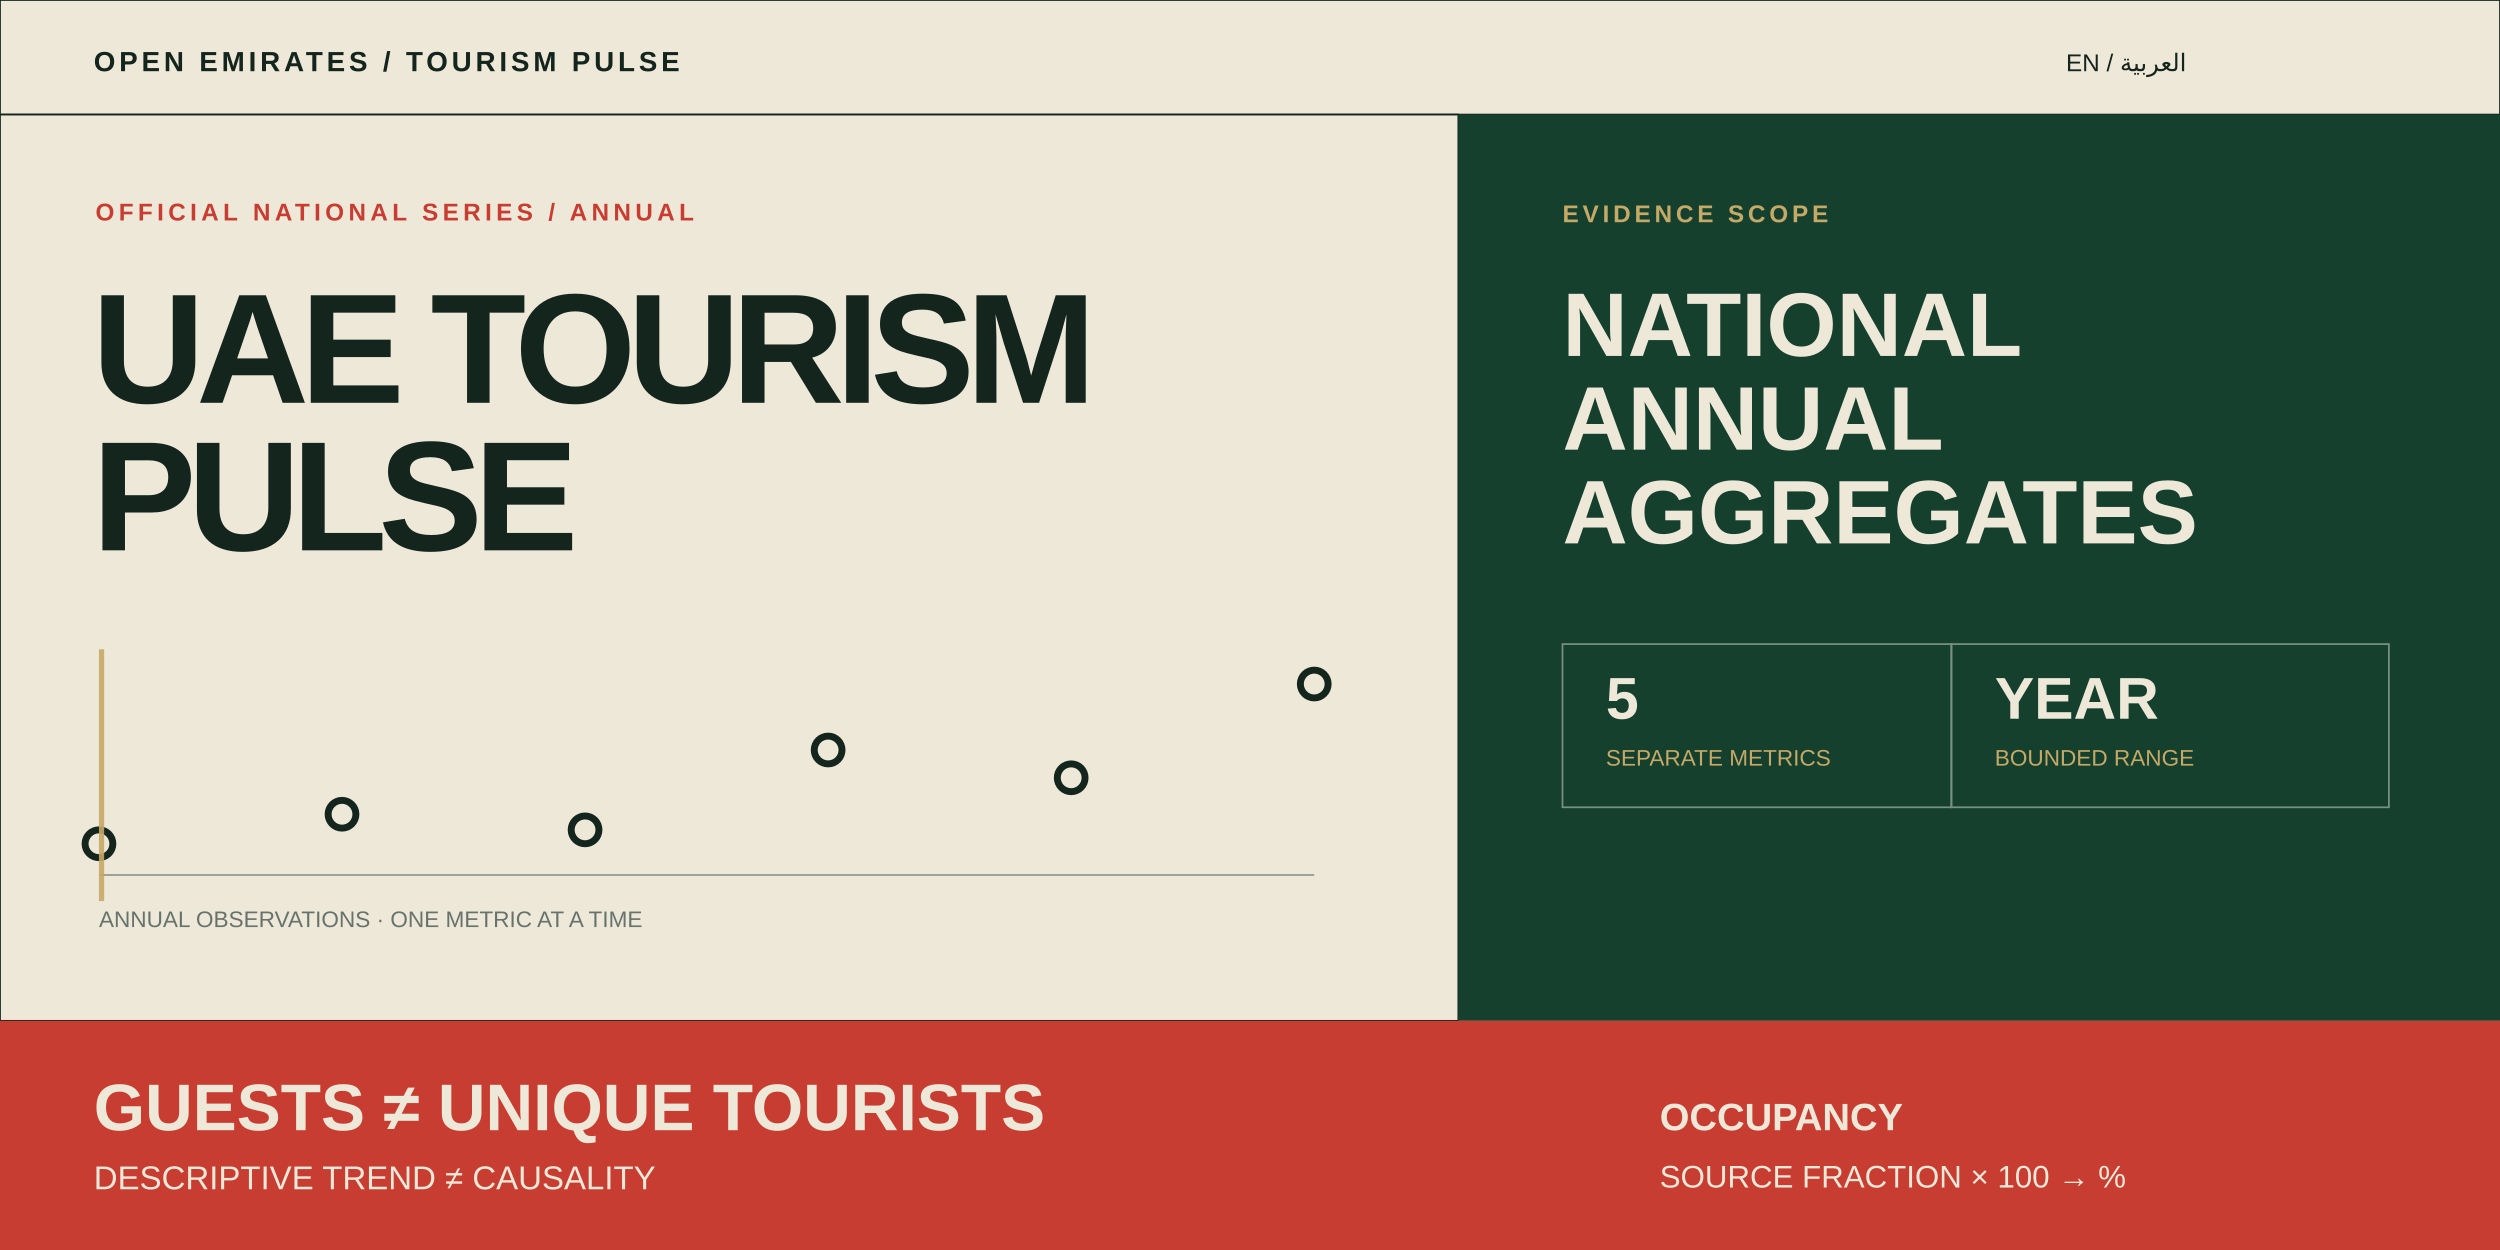
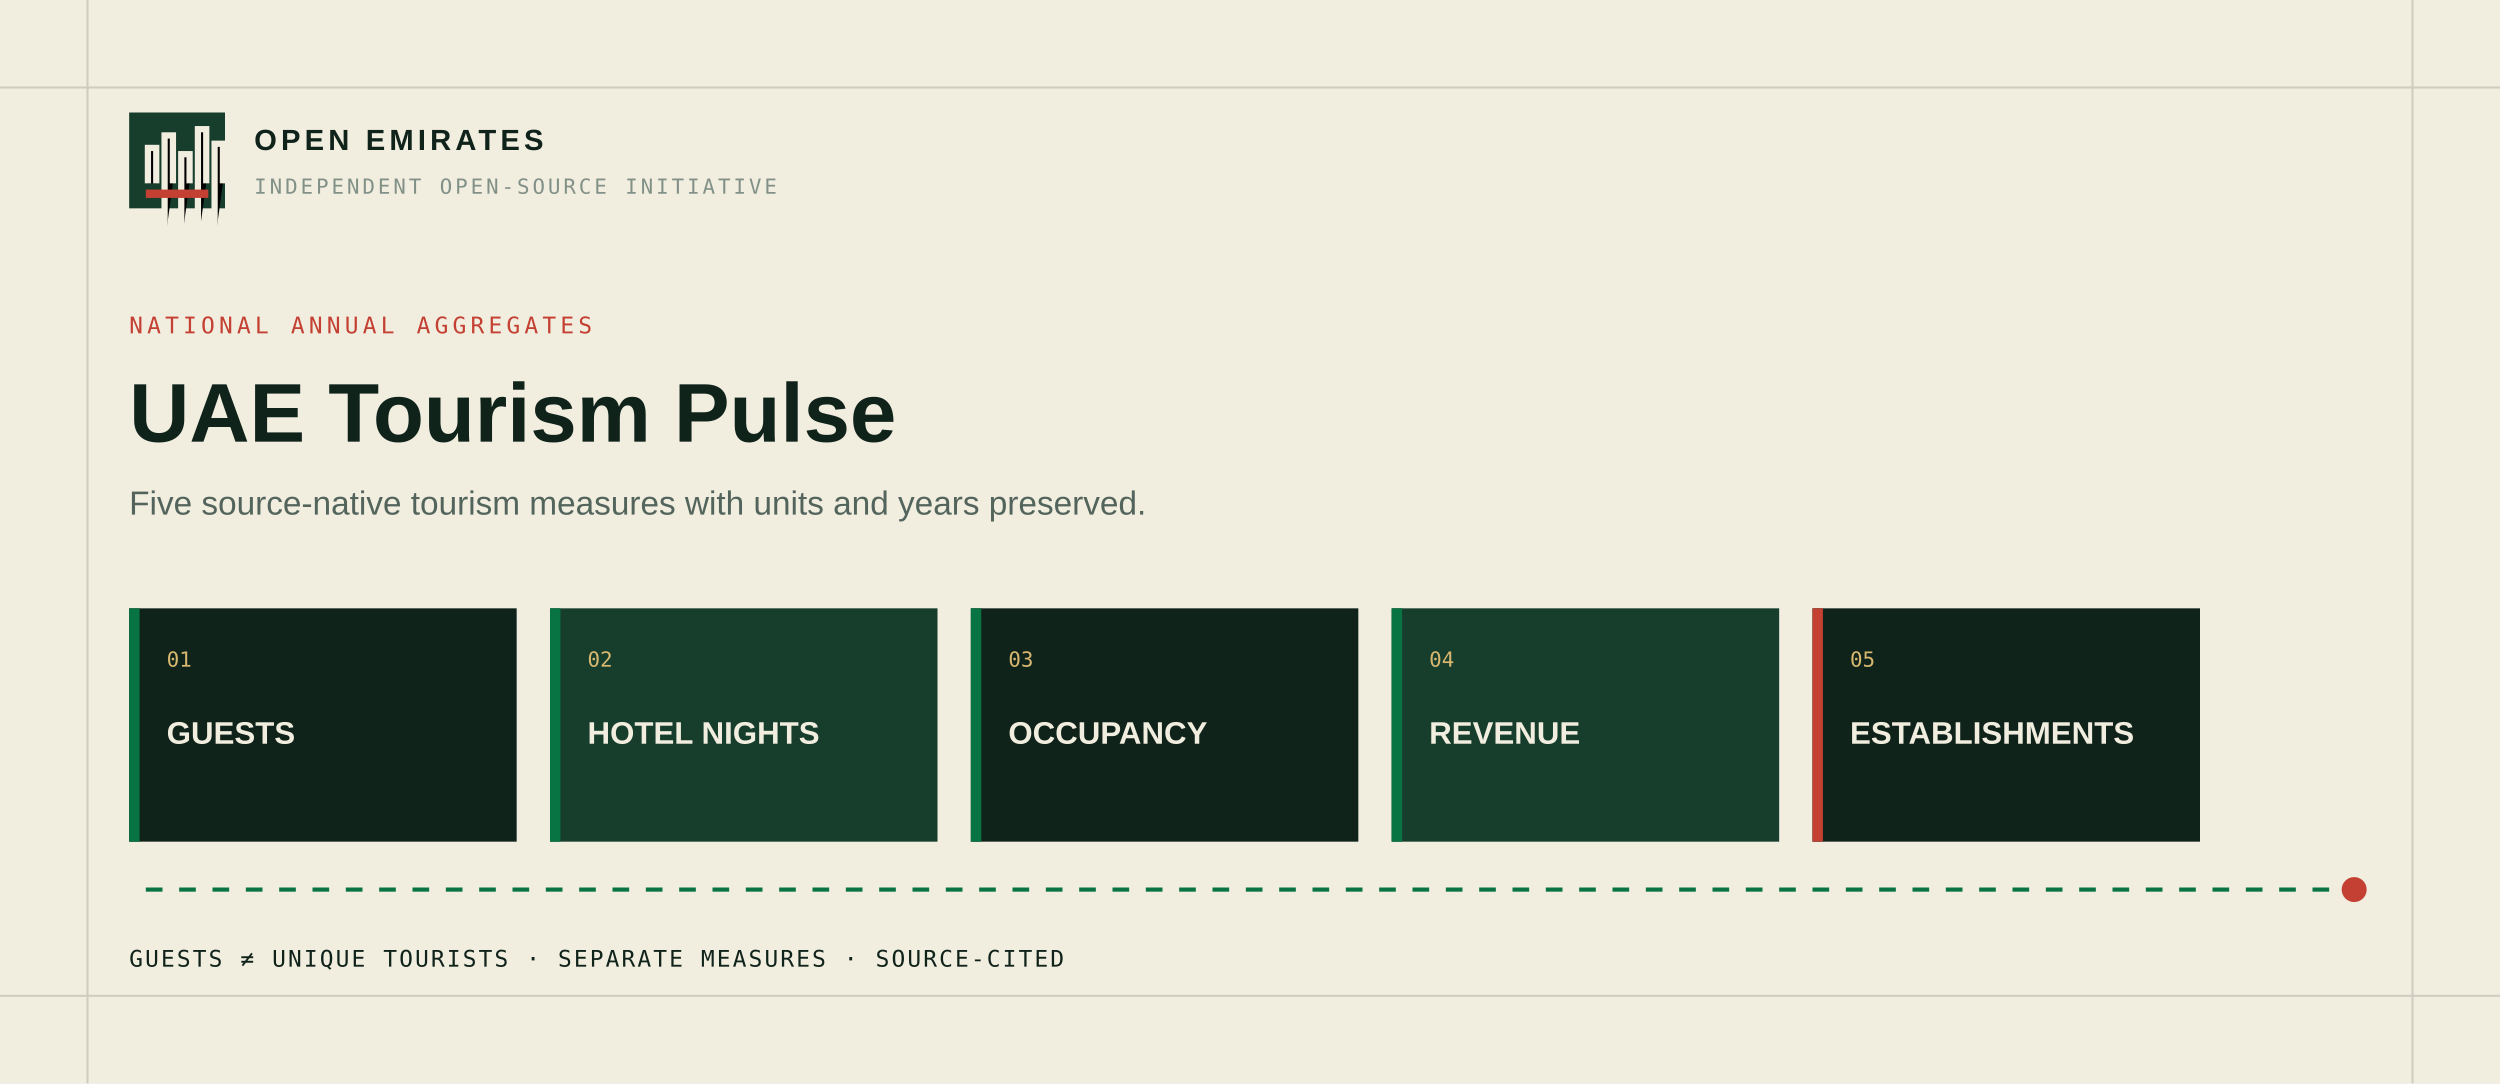
- <svg xmlns="http://www.w3.org/2000/svg" viewBox="0 0 1440 720" role="img" aria-labelledby="title desc">
-   <style>
-     @font-face{font-family:Dubai;src:url('../assets/fonts/Dubai-Regular.woff')}@font-face{font-family:Dubai;src:url('../assets/fonts/Dubai-Bold.woff');font-weight:700}
-     text{font-family:Dubai,Arial,sans-serif}.line{stroke-dasharray:920;stroke-dashoffset:920;animation:draw 4.8s cubic-bezier(.22,1,.36,1) infinite}.pulse{animation:pulse 4.8s ease-out infinite}.scan{animation:scan 4.8s cubic-bezier(.22,1,.36,1) infinite}@keyframes draw{0%,12%{stroke-dashoffset:920}58%,100%{stroke-dashoffset:0}}@keyframes pulse{0%,40%{opacity:0;transform:translateY(10px)}58%,92%{opacity:1;transform:translateY(0)}100%{opacity:0}}@keyframes scan{0%,10%{transform:translateX(-600px)}68%,100%{transform:translateX(1450px)}}@media(prefers-reduced-motion:reduce){.line,.pulse,.scan{animation:none}.line{stroke-dashoffset:0}.pulse{opacity:1}}
-   </style>
-   <rect width="1440" height="720" fill="#eee8d8" />
-   <rect x="0" y="0" width="1440" height="66" fill="#eee8d8" stroke="#14251e" />
-   <text x="54" y="41" font-size="16" font-weight="700" letter-spacing="2.2" fill="#14251e">OPEN EMIRATES / TOURISM PULSE</text>
-   <text x="1190" y="41" font-size="14" fill="#14251e">EN / العربية</text>
-   <rect x="0" y="66" width="840" height="522" fill="#eee8d8" stroke="#14251e" />
-   <text x="55" y="127" font-size="14" font-weight="700" letter-spacing="2.5" fill="#c83d32">OFFICIAL NATIONAL SERIES / ANNUAL</text>
-   <text x="53" y="232" font-size="90" font-weight="700" letter-spacing="-5" fill="#14251e">UAE TOURISM</text>
-   <text x="53" y="317" font-size="90" font-weight="700" letter-spacing="-5" fill="#14251e">PULSE</text>
-   <g transform="translate(57 374)">
-     <line x1="0" y1="130" x2="700" y2="130" stroke="#8e9992" />
-     <path class="line" d="M0 112 L140 95 L280 104 L420 58 L560 74 L700 20" fill="none" stroke="#c83d32" stroke-width="7" />
-     <g fill="#eee8d8" stroke="#14251e" stroke-width="4">
-       <circle cx="0" cy="112" r="8" />
-       <circle cx="140" cy="95" r="8" />
-       <circle cx="280" cy="104" r="8" />
-       <circle cx="420" cy="58" r="8" />
-       <circle cx="560" cy="74" r="8" />
-       <circle cx="700" cy="20" r="8" />
-     </g>
-     <rect class="scan" x="0" y="0" width="3" height="145" fill="#c5a967" opacity=".9" />
-     <text x="0" y="160" font-size="13" fill="#66736c">ANNUAL OBSERVATIONS · ONE METRIC AT A TIME</text>
+ <svg xmlns="http://www.w3.org/2000/svg" width="1200" height="520" viewBox="0 0 1200 520" role="img" aria-labelledby="title desc">
+   <defs>
+     <style>
+   @font-face{font-family:Dubai;src:url('/assets/fonts/Dubai-Regular.woff')}
+   text{font-family:Dubai,Arial,sans-serif}.mono{font-family:ui-monospace,SFMono-Regular,Menlo,monospace}
+   @keyframes sweep{0%{transform:translateX(-260px)}100%{transform:translateX(1320px)}}
+   @keyframes rise{from{transform:scaleY(.08)}to{transform:scaleY(1)}}
+   @keyframes dash{to{stroke-dashoffset:-48}}
+   @keyframes blink{0%,45%{opacity:1}50%,100%{opacity:.25}}
+   @media(prefers-reduced-motion:no-preference){.sweep{animation:sweep 7s linear infinite}.rise{animation:rise 1.1s cubic-bezier(.2,.8,.2,1) both;transform-origin:bottom}.dash{animation:dash 4s linear infinite}.blink{animation:blink 1.8s steps(1) infinite}}
+   @media(prefers-reduced-motion:reduce){.sweep,.rise,.dash,.blink{animation:none}}
+ </style>
+   </defs>
+   <rect width="1200" height="520" fill="#f1eddf" />
+   <path d="M0 42h1200M0 478h1200M42 0v520M1158 0v520" stroke="#10231b" opacity=".16" />
+   <g transform="translate(62 54)">
+     <rect width="46" height="46" fill="#173d2d" />
+     <path d="M9 34V17h4v17m4 29V11h4v23m4 29V20h4v14m4 29V8h4v26m4 29V15h4v19" stroke="#f1eddf" stroke-width="3" />
+     <path d="M8 39h30" stroke="#c34032" stroke-width="4" />
  </g>
-   <rect x="840" y="66" width="600" height="522" fill="#16402e" />
-   <text x="900" y="128" font-size="14" font-weight="700" letter-spacing="2.2" fill="#c5a967">EVIDENCE SCOPE</text>
-   <text x="900" y="205" font-size="52" font-weight="700" fill="#eee8d8">NATIONAL</text>
-   <text x="900" y="259" font-size="52" font-weight="700" fill="#eee8d8">ANNUAL</text>
-   <text x="900" y="313" font-size="52" font-weight="700" fill="#eee8d8">AGGREGATES</text>
-   <g class="pulse">
-     <rect x="900" y="371" width="224" height="94" fill="none" stroke="#789183" />
-     <text x="925" y="414" font-size="34" font-weight="700" fill="#eee8d8">5</text>
-     <text x="925" y="441" font-size="13" fill="#c5a967">SEPARATE METRICS</text>
-     <rect x="1124" y="371" width="252" height="94" fill="none" stroke="#789183" />
-     <text x="1149" y="414" font-size="34" font-weight="700" fill="#eee8d8">YEAR</text>
-     <text x="1149" y="441" font-size="13" fill="#c5a967">BOUNDED RANGE</text>
+   <text x="122" y="72" fill="#10231b" font-size="14" font-weight="700" letter-spacing="2">OPEN EMIRATES</text>
+   <text x="122" y="93" fill="#829188" font-size="10" class="mono" letter-spacing="1.4">INDEPENDENT OPEN-SOURCE INITIATIVE</text>
+   <text x="62" y="160" fill="#c34032" font-size="11" class="mono" letter-spacing="2">NATIONAL ANNUAL AGGREGATES</text>
+   <text x="62" y="212" fill="#10231b" font-size="40" font-weight="700">UAE Tourism Pulse</text>
+   <text x="62" y="247" fill="#52645b" font-size="16">Five source-native tourism measures with units and years preserved.</text>
+   <g>
+     <rect x="62" y="292" width="186" height="112" fill="#10231b" />
+     <rect class="rise" x="62" y="292" width="5" height="112" fill="#087443" style="animation-delay:0s" />
+     <text x="80" y="320" fill="#d8b86f" font-size="10" class="mono">01</text>
+     <text x="80" y="357" fill="#f1eddf" font-size="15" font-weight="700">GUESTS</text>
  </g>
-   <rect x="0" y="588" width="1440" height="132" fill="#c83d32" />
-   <text x="54" y="651" font-size="38" font-weight="700" fill="#eee8d8">GUESTS ≠ UNIQUE TOURISTS</text>
-   <text x="54" y="685" font-size="19" fill="#eee8d8">DESCRIPTIVE TREND ≠ CAUSALITY</text>
-   <text x="956" y="651" font-size="22" font-weight="700" fill="#eee8d8">OCCUPANCY</text>
-   <text x="956" y="684" font-size="18" fill="#eee8d8">SOURCE FRACTION × 100 → %</text>
+   <g>
+     <rect x="264" y="292" width="186" height="112" fill="#173d2d" />
+     <rect class="rise" x="264" y="292" width="5" height="112" fill="#087443" style="animation-delay:0.09s" />
+     <text x="282" y="320" fill="#d8b86f" font-size="10" class="mono">02</text>
+     <text x="282" y="357" fill="#f1eddf" font-size="15" font-weight="700">HOTEL NIGHTS</text>
+   </g>
+   <g>
+     <rect x="466" y="292" width="186" height="112" fill="#10231b" />
+     <rect class="rise" x="466" y="292" width="5" height="112" fill="#087443" style="animation-delay:0.18s" />
+     <text x="484" y="320" fill="#d8b86f" font-size="10" class="mono">03</text>
+     <text x="484" y="357" fill="#f1eddf" font-size="15" font-weight="700">OCCUPANCY</text>
+   </g>
+   <g>
+     <rect x="668" y="292" width="186" height="112" fill="#173d2d" />
+     <rect class="rise" x="668" y="292" width="5" height="112" fill="#087443" style="animation-delay:0.27s" />
+     <text x="686" y="320" fill="#d8b86f" font-size="10" class="mono">04</text>
+     <text x="686" y="357" fill="#f1eddf" font-size="15" font-weight="700">REVENUE</text>
+   </g>
+   <g>
+     <rect x="870" y="292" width="186" height="112" fill="#10231b" />
+     <rect class="rise" x="870" y="292" width="5" height="112" fill="#c34032" style="animation-delay:0.36s" />
+     <text x="888" y="320" fill="#d8b86f" font-size="10" class="mono">05</text>
+     <text x="888" y="357" fill="#f1eddf" font-size="15" font-weight="700">ESTABLISHMENTS</text>
+   </g>
+   <path class="dash" d="M70 427H1130" stroke="#087443" stroke-width="2" stroke-dasharray="8 8" />
+   <circle class="blink" cx="1130" cy="427" r="6" fill="#c34032" />
+   <text x="62" y="464" fill="#10231b" font-size="11" class="mono" letter-spacing="1">GUESTS ≠ UNIQUE TOURISTS · SEPARATE MEASURES · SOURCE-CITED</text>
+   <rect class="sweep" x="-260" y="0" width="220" height="520" fill="white" opacity=".035" />
</svg>
